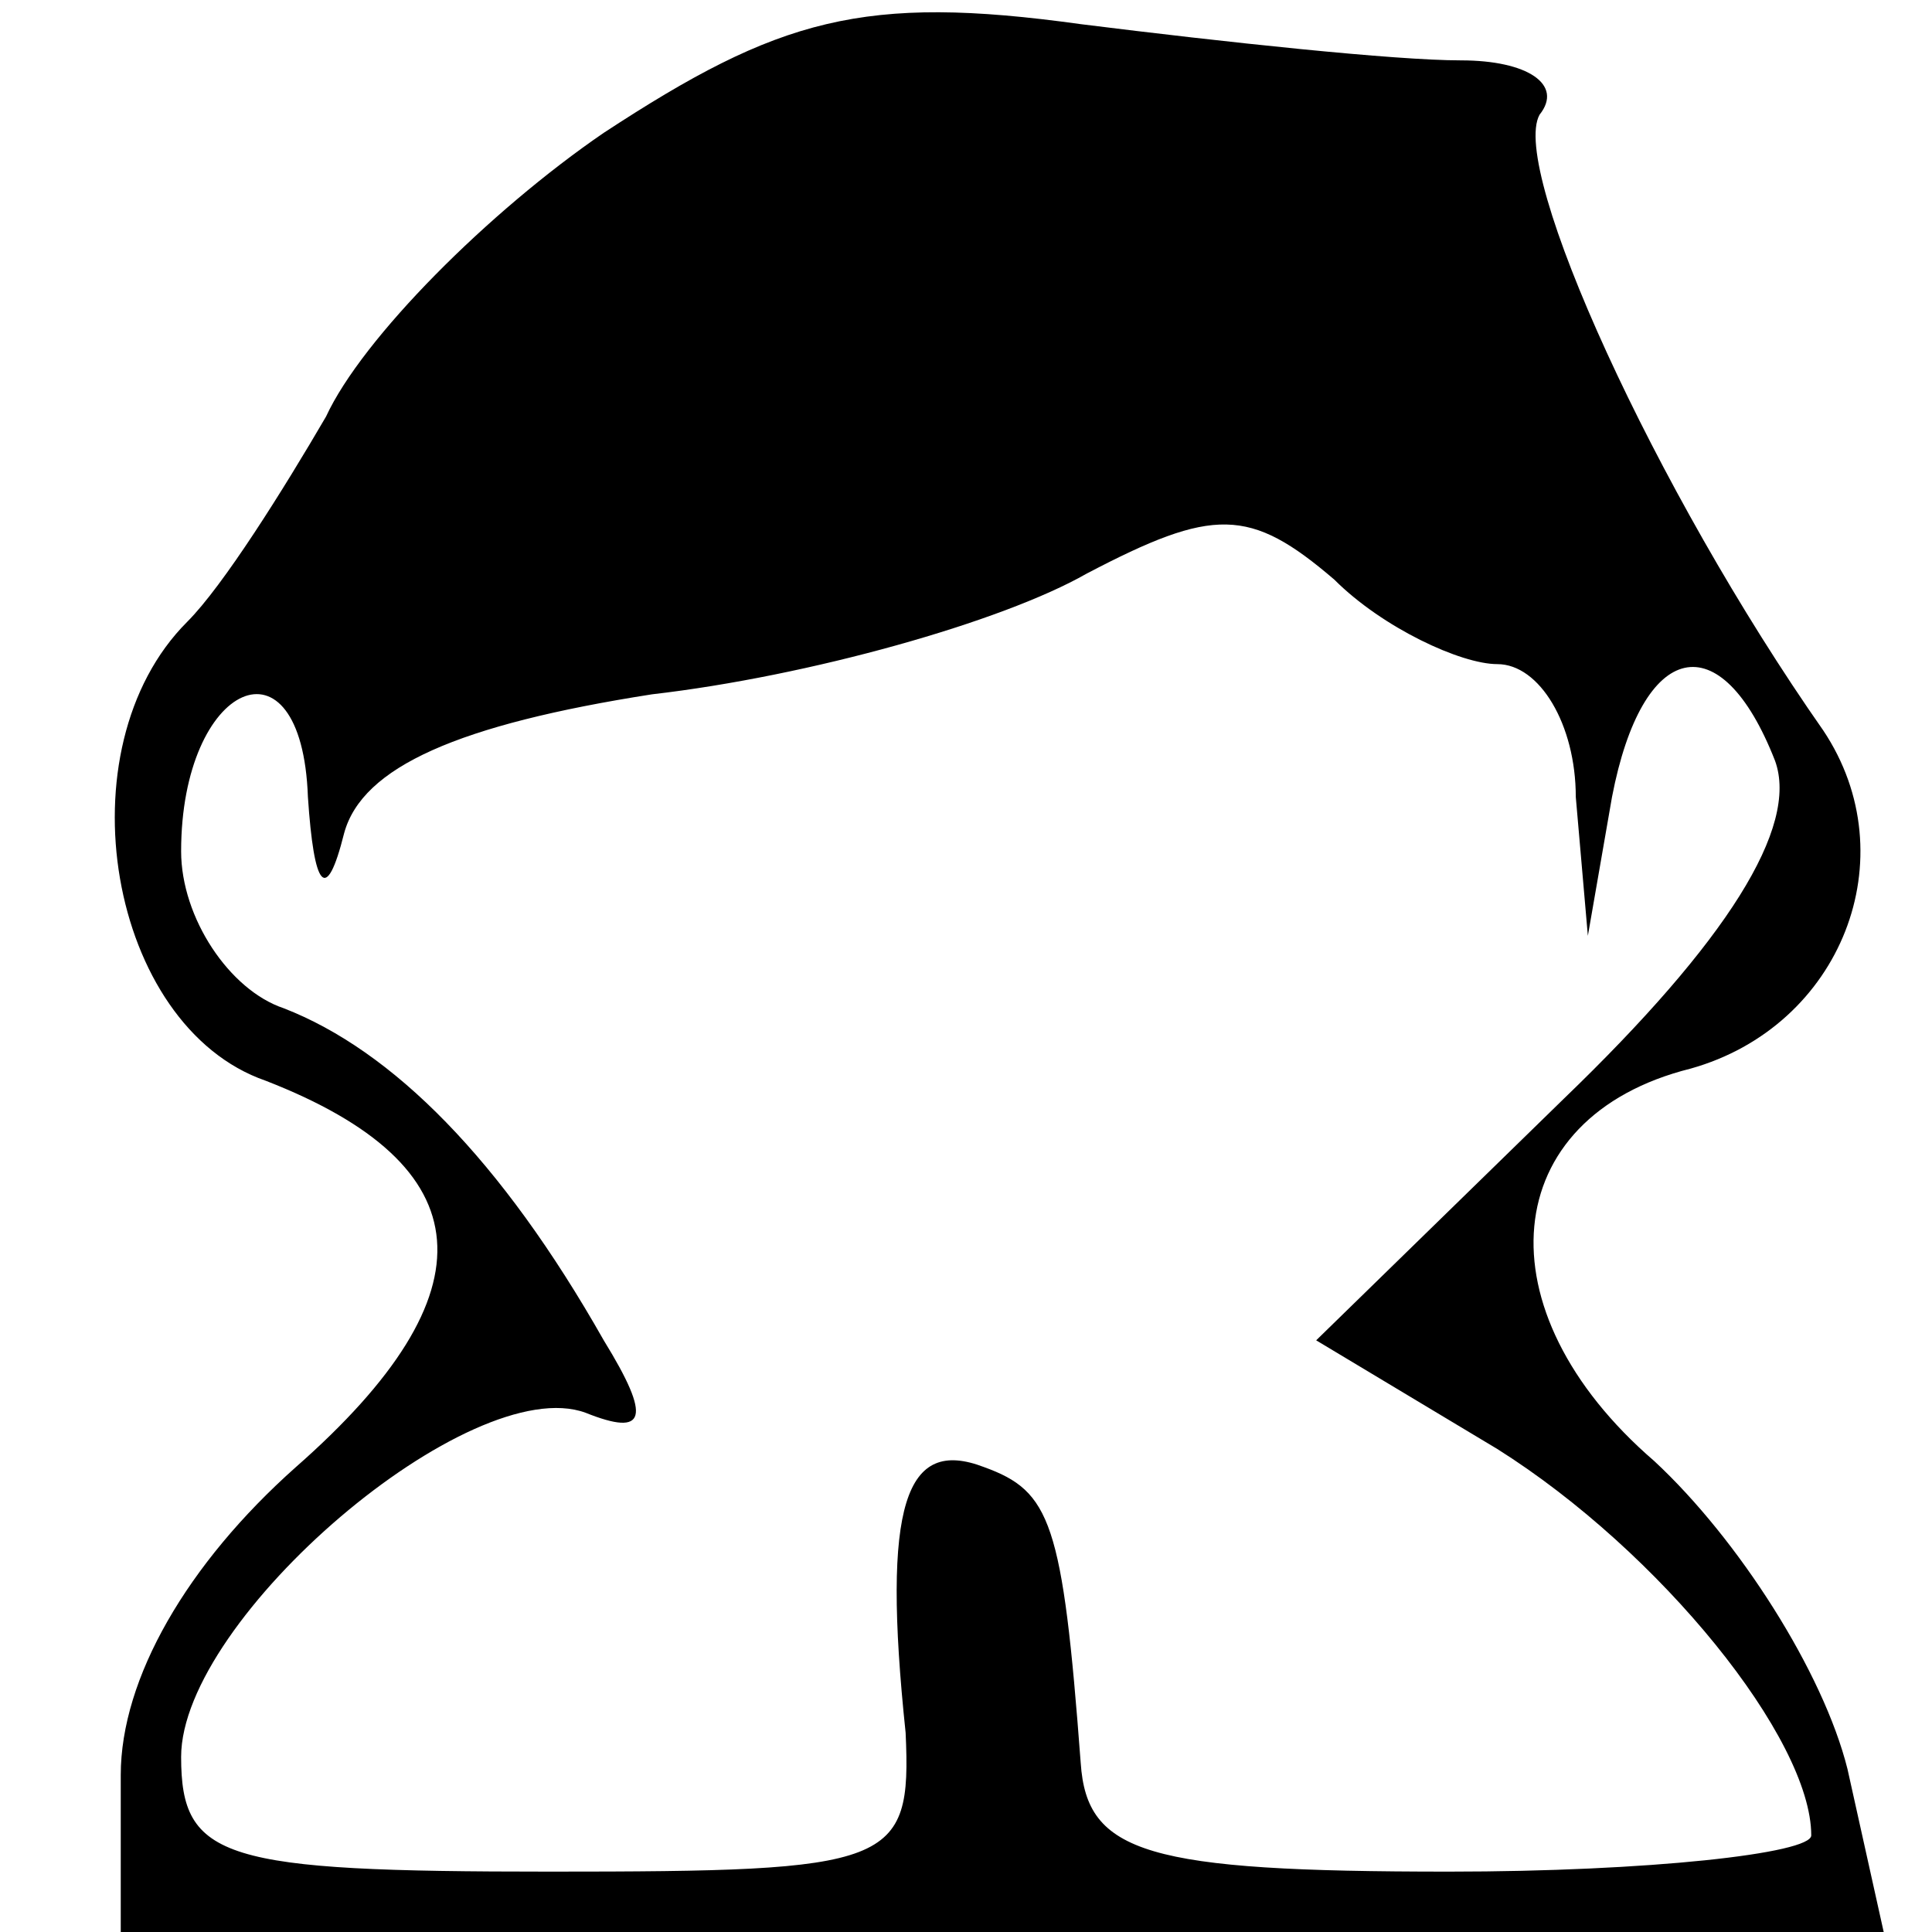
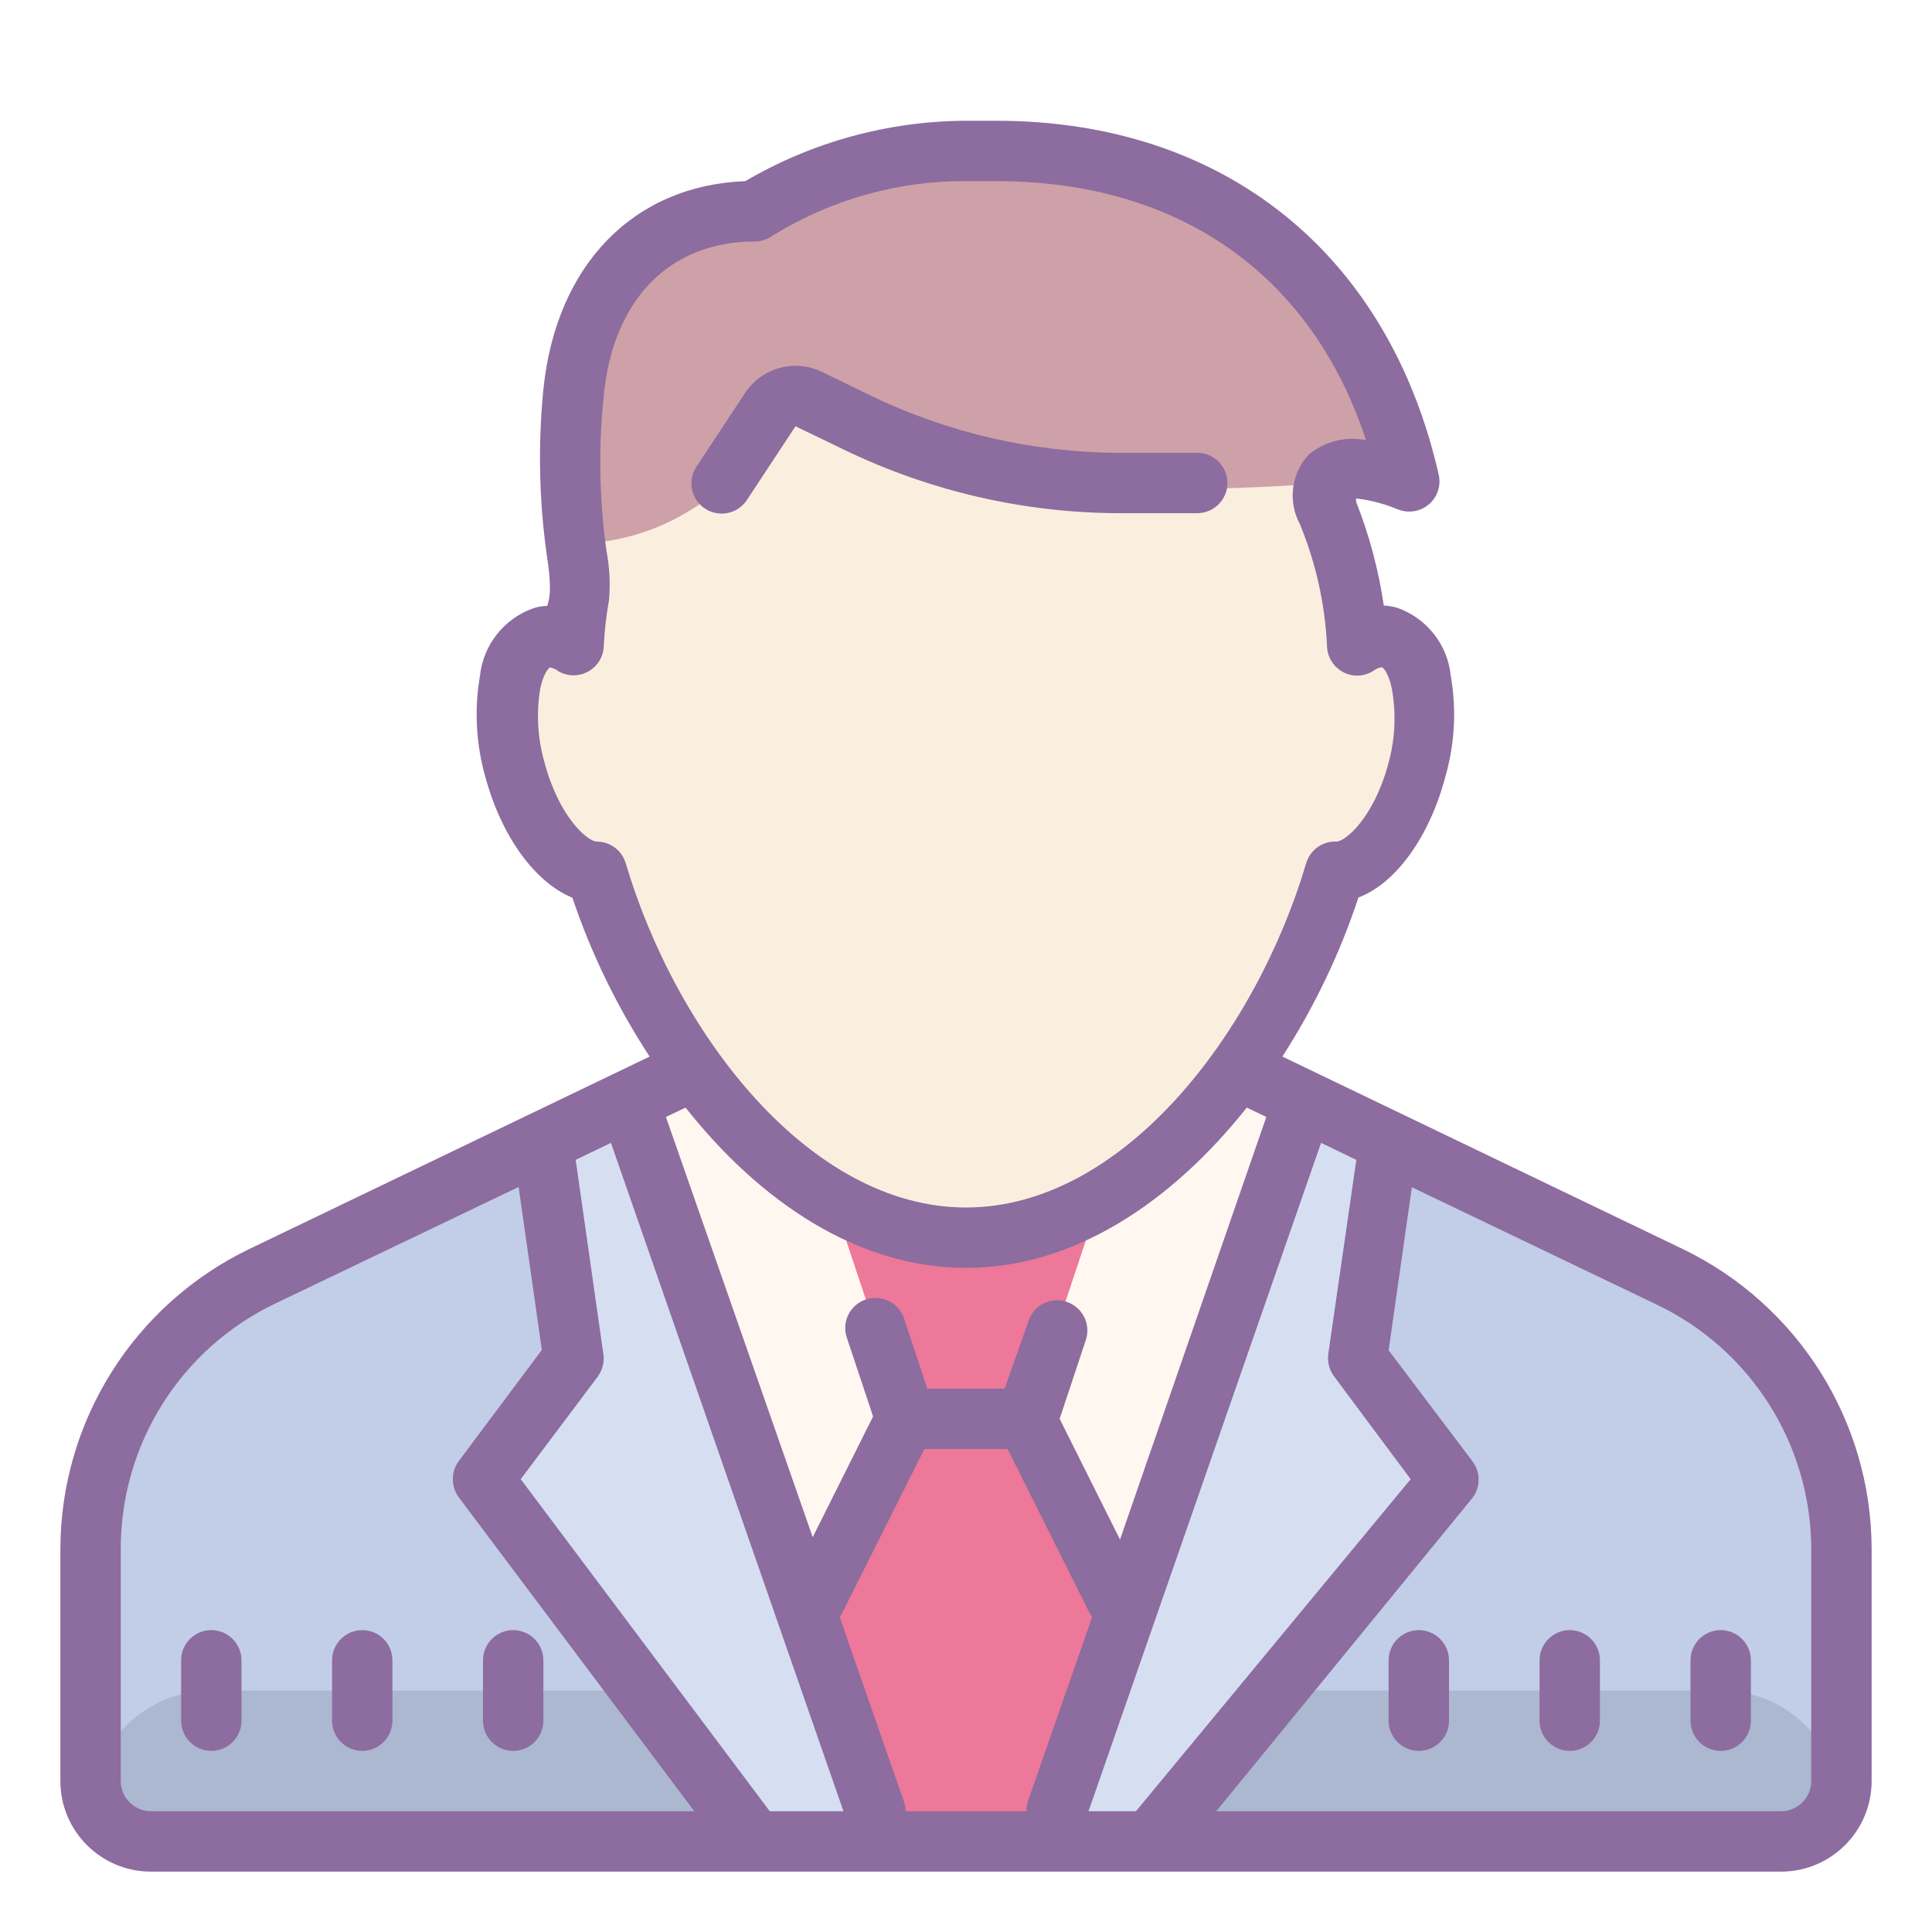
- <svg xmlns="http://www.w3.org/2000/svg" version="1.0" width="32" height="32" viewBox="0 0 32 32" preserveAspectRatio="xMidYMid meet">
-   <g transform="translate(0,32) scale(0.1,-0.1)" fill="#000000" stroke="none">
-     <path d="M100 298 c-19 -13 -40 -34 -46 -47 -7 -12 -17 -28 -23 -34 -21 -21 -13 -67 13 -76 36 -14 38 -35 5 -64 -18 -16 -29 -35 -29 -51 l0 -26 146 0 146 0 -6 27 c-4 16 -18 38 -32 51 -29 25 -26 57 6 65 25 7 36 35 22 56 -28 40 -52 93 -47 102 4 5 -2 9 -13 9 -11 0 -39 3 -63 6 -36 5 -50 1 -79 -18z m148 -88 c7 0 13 -10 13 -22 l2 -23 4 23 c5 26 18 29 27 6 4 -11 -8 -30 -35 -56 l-41 -40 30 -18 c27 -17 52 -48 52 -64 0 -3 -27 -6 -60 -6 -50 0 -60 3 -61 18 -3 40 -5 45 -16 49 -13 5 -17 -6 -13 -44 1 -22 -2 -23 -59 -23 -54 0 -61 2 -61 19 0 23 48 64 67 57 10 -4 11 -1 3 12 -17 30 -35 48 -53 55 -9 3 -17 15 -17 26 0 28 20 37 21 9 1 -15 3 -18 6 -6 3 11 19 18 51 23 26 3 58 12 72 20 21 11 27 11 41 -1 8 -8 21 -14 27 -14z" />
+ <svg xmlns="http://www.w3.org/2000/svg" viewBox="0 0 64 64" version="1.1" width="32px" height="32px">
+   <g id="surface1">
+     <path style=" fill:#C2CDE7;" d="M 61 59.379 C 61 59.934 60.551 60.379 60 60.379 L 4 60.379 C 3.449 60.379 3 59.934 3 59.379 L 3 51.379 C 3.023 47.805 5.078 44.555 8.301 43 L 22.371 36.27 C 24.922 39.48 28.281 41.77 32 41.77 C 35.719 41.77 39.078 39.48 41.629 36.27 L 55.699 43 C 58.93 44.559 60.988 47.824 61 51.41 Z " />
+     <path style=" fill:#ACB7D0;" d="M 57 56 L 7 56 C 4.789 56 3 57.789 3 60 C 3 60.551 3.449 61 4 61 L 60 61 C 60.551 61 61 60.551 61 60 C 61 57.789 59.211 56 57 56 Z " />
+     <path style=" fill:#FAEFDE;" d="M 19.07 28.129 C 18.762 28.129 17.762 27.309 17.238 25.359 C 16.719 23.41 17.191 22.09 17.43 22.031 C 17.43 22.031 19.328 21.699 19.352 21.32 C 19.375 20.773 19.434 20.23 19.531 19.691 C 19.586 19.113 19.559 18.531 19.449 17.961 C 19.188 16.16 19.141 14.332 19.32 12.52 C 19.66 9.141 21.641 7.129 24.629 7.129 C 24.855 7.129 25.078 7.055 25.262 6.922 C 27.285 5.664 29.617 5 32 5 L 33.059 5 C 39.48 5 44.059 8.281 46.012 14.07 C 45.281 13.988 45.52 14.5 45.012 15 C 44.5 15.5 43.23 15.699 43.711 17 C 44.289 18.367 44.629 19.828 44.711 21.309 C 44.711 21.691 46.609 21.02 46.629 21.02 C 46.891 21.109 47.352 23.391 46.82 25.352 C 46.289 27.309 45.301 28.121 44.988 28.121 C 44.531 28.137 44.129 28.441 43.988 28.879 C 42.211 34.879 37.551 40.93 32.07 40.93 C 26.59 40.93 21.859 34.871 20.078 28.879 C 19.945 28.438 19.535 28.133 19.07 28.129 Z " />
+     <path style=" fill:#CDA1A7;" d="M 19.449 18 C 22.438 17.797 25.016 15.828 26 13 C 29 14 30 17 44 16 C 45.391 15.898 45.602 16.391 46 16 C 46.398 15.609 45.281 14 46 14.07 C 44.109 8.281 39.469 5 33.059 5 L 32 5 C 29.617 4.992 27.277 5.648 25.25 6.898 C 25.066 7.035 24.848 7.109 24.621 7.109 C 21.621 7.109 19.621 9.109 19.309 12.5 C 19.133 14.312 19.176 16.137 19.441 17.941 Z " />
+     <path style=" fill:#FFF7F0;" d="M 32 40.93 C 28.82 40.93 25.922 38.93 23.699 36 L 21 36 L 29 61 L 35 61 L 43 36 L 40.301 36 C 38.078 38.891 35.18 40.93 32 40.93 Z " />
+     <path style=" fill:#ED7899;" d="M 36 61 L 28 61 L 27.051 53.66 L 30 47 L 34 47 L 36.969 53.781 Z " />
+     <path style=" fill:#ED7899;" d="M 28 41 L 36 41 L 34 47 L 30 47 Z " />
+     <path style=" fill:#D6DFF2;" d="M 21 36.559 C 21 37 29 61 29 61 L 24.559 61 L 16 49 L 19 45 L 18 37 Z " />
+     <path style=" fill:#D6DFF2;" d="M 43 36.559 C 43 37 34 61 34 61 L 38.441 61 L 47 49 L 45 45 L 46 37 Z " />
+     <path style=" fill:#8D6C9F;" d="M 47 54 C 46.449 54 46 54.449 46 55 L 46 57 C 46 57.551 46.449 58 47 58 C 47.551 58 48 57.551 48 57 L 48 55 C 48 54.449 47.551 54 47 54 Z " />
+     <path style=" fill:#8D6C9F;" d="M 52 54 C 51.449 54 51 54.449 51 55 L 51 57 C 51 57.551 51.449 58 52 58 C 52.551 58 53 57.551 53 57 L 53 55 C 53 54.449 52.551 54 52 54 Z " />
+     <path style=" fill:#8D6C9F;" d="M 56 55 L 56 57 C 56 57.551 56.449 58 57 58 C 57.551 58 58 57.551 58 57 L 58 55 C 58 54.449 57.551 54 57 54 C 56.449 54 56 54.449 56 55 Z " />
+     <path style=" fill:#8D6C9F;" d="M 17 54 C 16.449 54 16 54.449 16 55 L 16 57 C 16 57.551 16.449 58 17 58 C 17.551 58 18 57.551 18 57 L 18 55 C 18 54.449 17.551 54 17 54 Z " />
+     <path style=" fill:#8D6C9F;" d="M 12 54 C 11.449 54 11 54.449 11 55 L 11 57 C 11 57.551 11.449 58 12 58 C 12.551 58 13 57.551 13 57 L 13 55 C 13 54.449 12.551 54 12 54 Z " />
+     <path style=" fill:#8D6C9F;" d="M 7 54 C 6.449 54 6 54.449 6 55 L 6 57 C 6 57.551 6.449 58 7 58 C 7.551 58 8 57.551 8 57 L 8 55 C 8 54.449 7.551 54 7 54 Z " />
+     <path style=" fill:#8D6C9F;" d="M 55.75 41.379 L 42.48 35 C 43.539 33.355 44.387 31.586 45 29.73 C 46.23 29.27 47.352 27.73 47.879 25.73 C 48.191 24.645 48.254 23.504 48.059 22.391 C 47.957 21.352 47.258 20.469 46.27 20.129 C 46.129 20.09 45.984 20.066 45.84 20.059 C 45.668 18.883 45.359 17.727 44.922 16.621 L 44.922 16.512 C 45.395 16.566 45.859 16.688 46.301 16.871 C 46.645 17.012 47.039 16.953 47.324 16.715 C 47.613 16.473 47.742 16.094 47.66 15.73 C 46 8.41 40.559 4 33 4 L 32 4 C 29.43 4.012 26.906 4.699 24.691 6 C 21 6.141 18.422 8.762 18 12.898 C 17.816 14.766 17.859 16.645 18.129 18.5 C 18.184 18.832 18.215 19.164 18.219 19.5 C 18.219 19.688 18.191 19.875 18.129 20.07 C 17.98 20.074 17.832 20.098 17.691 20.141 C 16.703 20.48 16.004 21.363 15.898 22.398 C 15.707 23.512 15.77 24.656 16.078 25.738 C 16.621 27.738 17.738 29.238 18.961 29.738 C 19.586 31.594 20.449 33.363 21.52 35 L 8.25 41.379 C 4.441 43.219 2.012 47.07 2 51.301 L 2 59 C 2 60.656 3.344 62 5 62 L 59 62 C 60.656 62 62 60.656 62 59 L 62 51.301 C 61.988 47.07 59.559 43.219 55.75 41.379 Z M 44.199 45.602 L 46.73 49 L 37.629 60 L 36.059 60 L 43.762 37.859 L 44.93 38.422 L 44 44.859 C 43.965 45.125 44.039 45.391 44.199 45.602 Z M 25.5 60 L 17.25 49 L 19.801 45.602 C 19.957 45.387 20.027 45.121 19.988 44.859 L 19.07 38.422 L 20.238 37.859 L 27.941 60 Z M 29.941 59.672 L 27.809 53.551 C 27.84 53.52 27.867 53.484 27.891 53.449 L 30.621 48 L 33.379 48 L 36.102 53.449 C 36.125 53.488 36.152 53.523 36.18 53.559 L 34.051 59.672 C 34.016 59.777 34 59.887 34 60 L 30 60 C 30 59.887 29.977 59.777 29.941 59.672 Z M 19.77 27.879 C 19.48 27.879 18.531 27.102 18.039 25.262 C 17.812 24.473 17.762 23.648 17.891 22.84 C 17.988 22.328 18.18 22.121 18.219 22.109 C 18.32 22.129 18.41 22.168 18.488 22.23 C 18.789 22.41 19.16 22.418 19.469 22.254 C 19.777 22.09 19.98 21.777 20 21.43 C 20.023 20.914 20.082 20.398 20.172 19.891 C 20.223 19.344 20.195 18.789 20.09 18.25 C 19.852 16.543 19.82 14.812 20 13.102 C 20.309 9.91 22.191 8 25 8 C 25.215 8 25.426 7.93 25.602 7.801 C 27.523 6.613 29.742 5.988 32 6 L 33 6 C 39.07 6 43.449 9.102 45.25 14.578 C 44.578 14.445 43.879 14.625 43.352 15.059 C 42.773 15.688 42.656 16.609 43.059 17.359 C 43.594 18.656 43.898 20.031 43.961 21.43 C 43.977 21.785 44.184 22.105 44.504 22.27 C 44.82 22.434 45.199 22.414 45.5 22.219 C 45.578 22.16 45.672 22.117 45.77 22.102 C 45.828 22.102 46.012 22.328 46.109 22.828 C 46.254 23.637 46.215 24.469 46 25.262 C 45.512 27.102 44.559 27.879 44.27 27.879 C 43.812 27.859 43.402 28.152 43.27 28.59 C 41.59 34.262 37.18 40 32 40 C 26.82 40 22.41 34.262 20.73 28.602 C 20.605 28.172 20.215 27.879 19.77 27.879 Z M 32 42 C 35.602 42 38.84 39.789 41.301 36.691 L 41.949 37 L 37.102 51 L 35.102 47 L 35.969 44.391 C 36.145 43.867 35.859 43.301 35.336 43.125 C 34.809 42.949 34.242 43.234 34.07 43.762 L 33.281 46 L 30.719 46 L 29.949 43.68 C 29.777 43.156 29.211 42.871 28.684 43.047 C 28.16 43.219 27.875 43.785 28.051 44.309 L 28.922 46.922 L 26.922 50.922 L 22.059 37 L 22.711 36.691 C 25.16 39.789 28.398 42 32 42 Z M 4 59 L 4 51.301 C 4 47.832 5.992 44.676 9.121 43.18 L 17.18 39.32 L 17.949 44.719 L 15.199 48.398 C 14.934 48.754 14.934 49.246 15.199 49.602 L 23 60 L 5 60 C 4.449 60 4 59.551 4 59 Z M 60 59 C 60 59.551 59.551 60 59 60 L 40.289 60 L 48.77 49.629 C 49.051 49.27 49.051 48.762 48.77 48.398 L 46 44.73 L 46.77 39.328 L 54.828 43.191 C 57.973 44.668 59.988 47.824 60 51.301 Z " />
+     <path style=" fill:#8D6C9F;" d="M 27.922 14.879 C 30.785 16.27 33.926 16.996 37.109 17 L 39.66 17 C 40.211 17 40.66 16.551 40.66 16 C 40.66 15.449 40.211 15 39.66 15 L 37.109 15 C 34.227 14.996 31.383 14.34 28.789 13.078 L 27.23 12.32 C 26.324 11.879 25.234 12.18 24.68 13.02 L 23.078 15.449 C 22.875 15.75 22.848 16.133 23.008 16.457 C 23.168 16.781 23.492 16.992 23.852 17.012 C 24.215 17.031 24.555 16.855 24.75 16.551 L 26.352 14.121 Z " />
  </g>
</svg>
